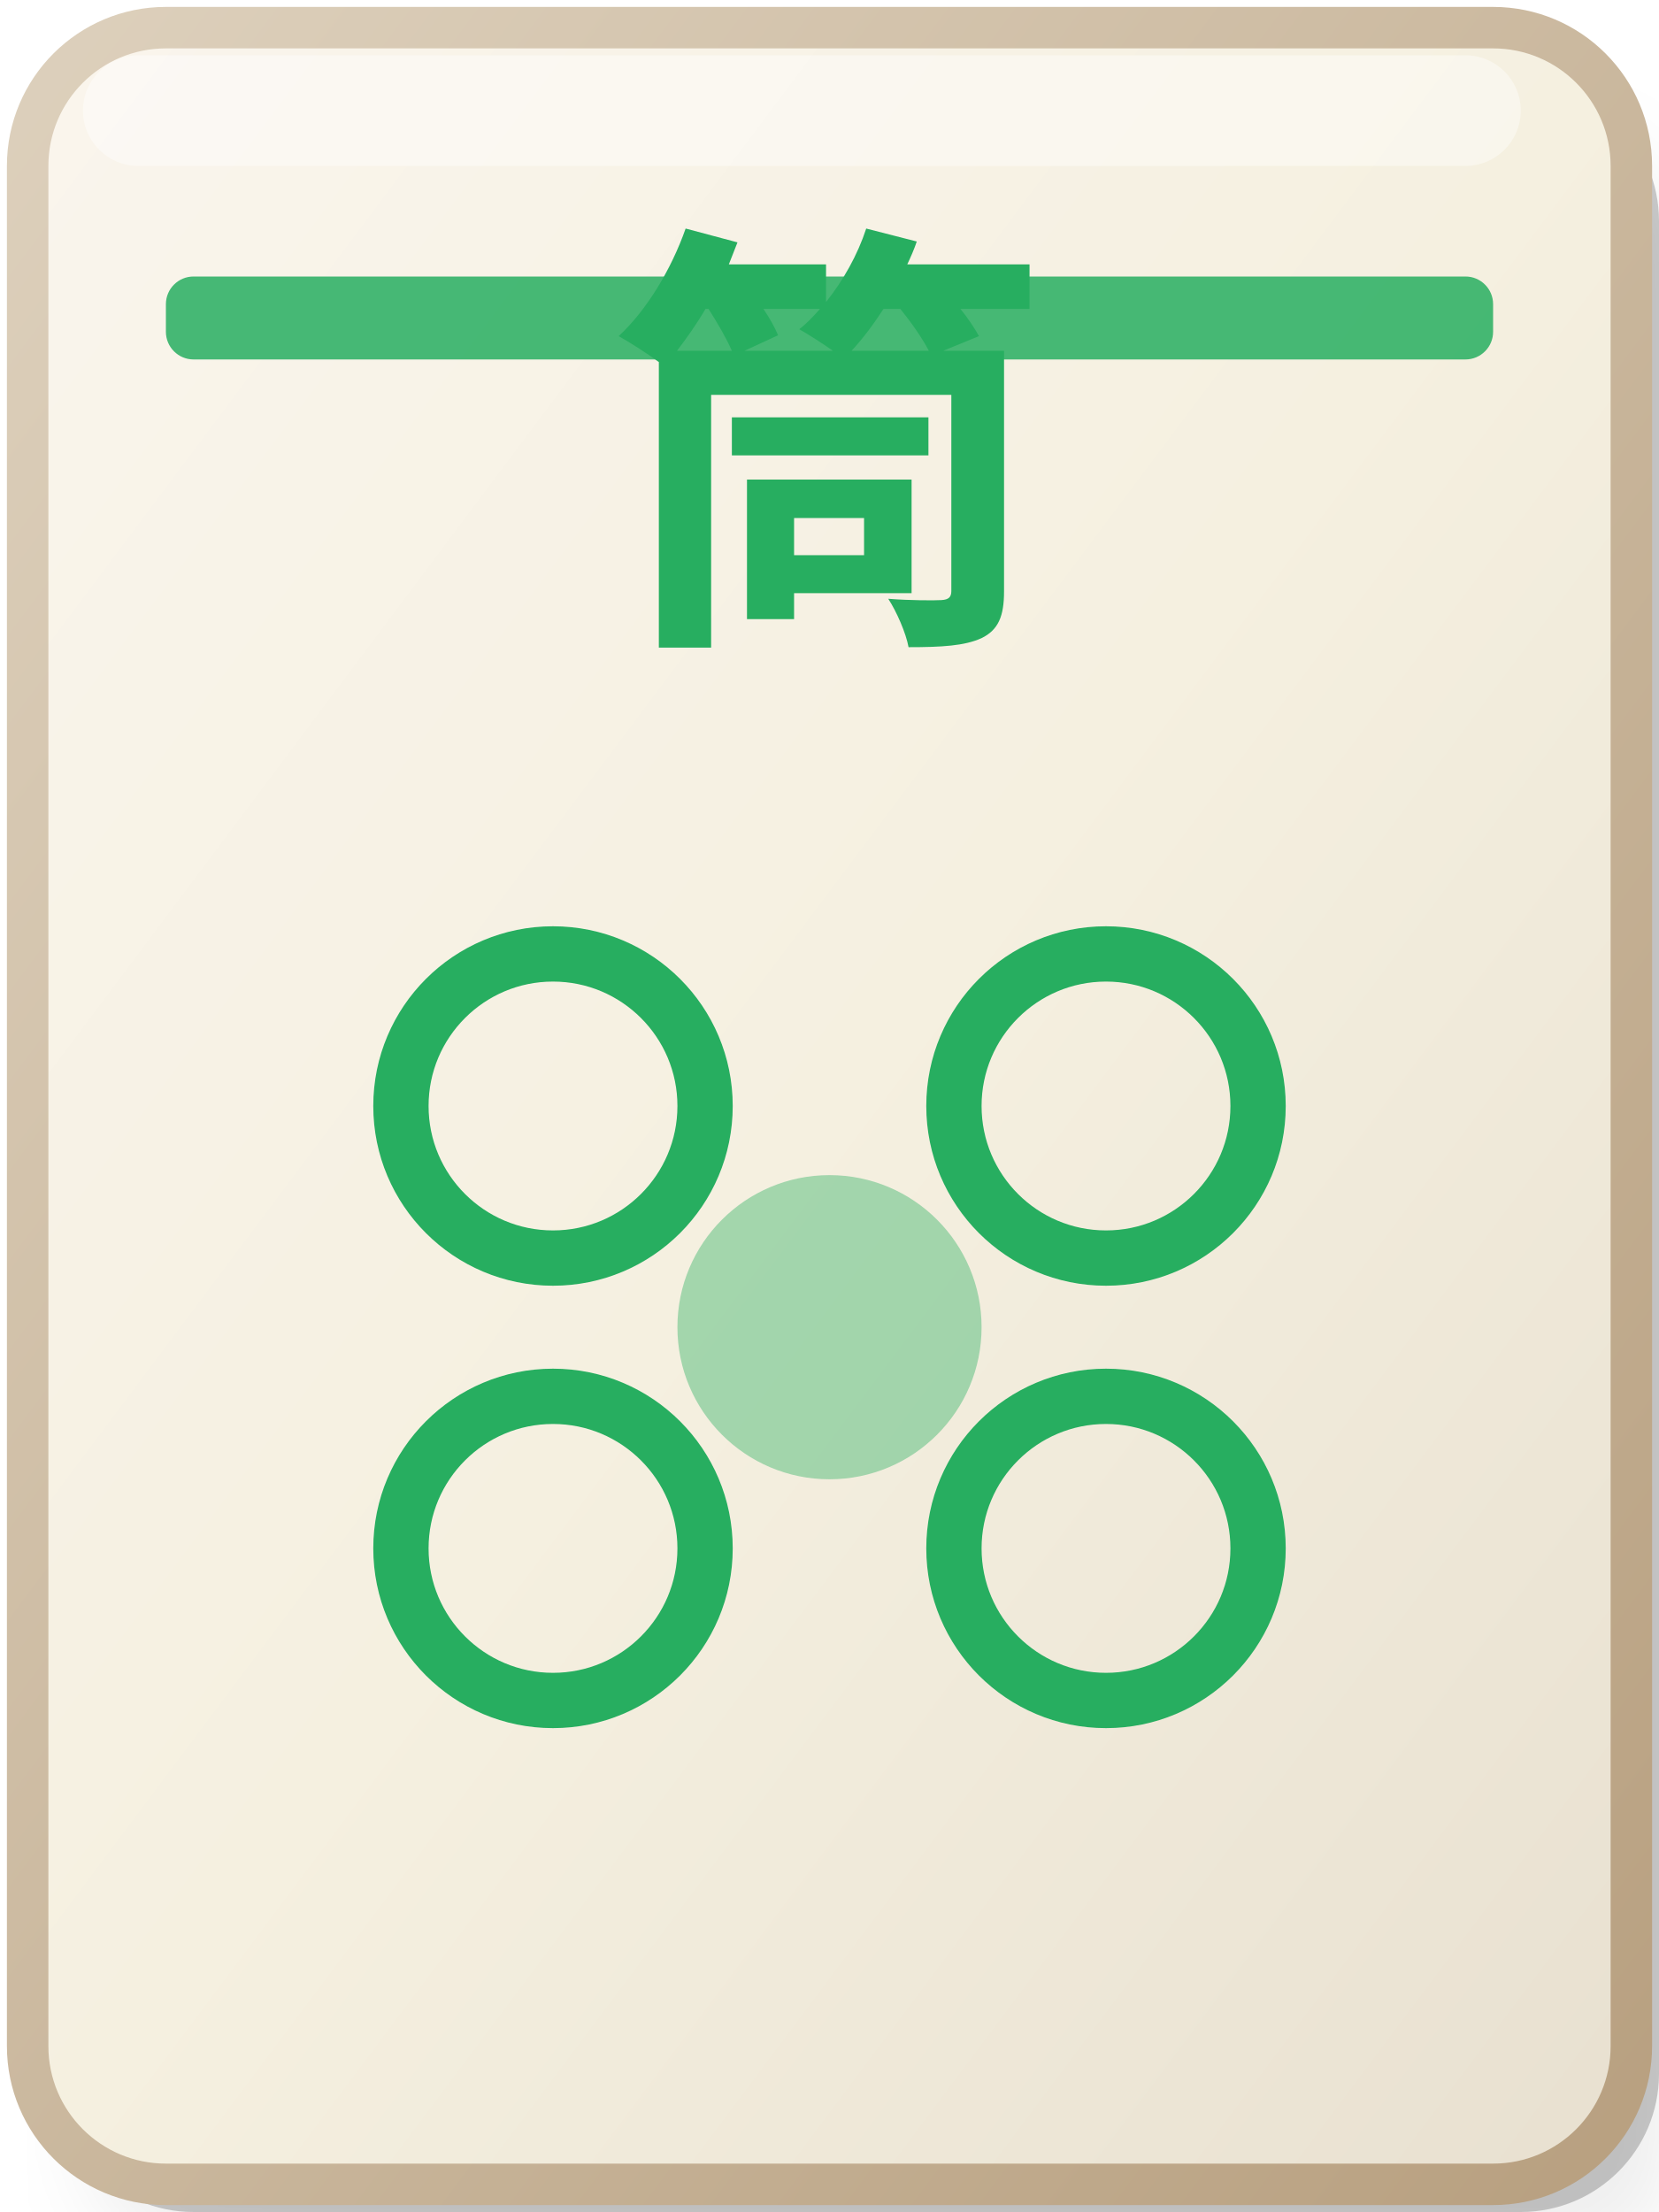
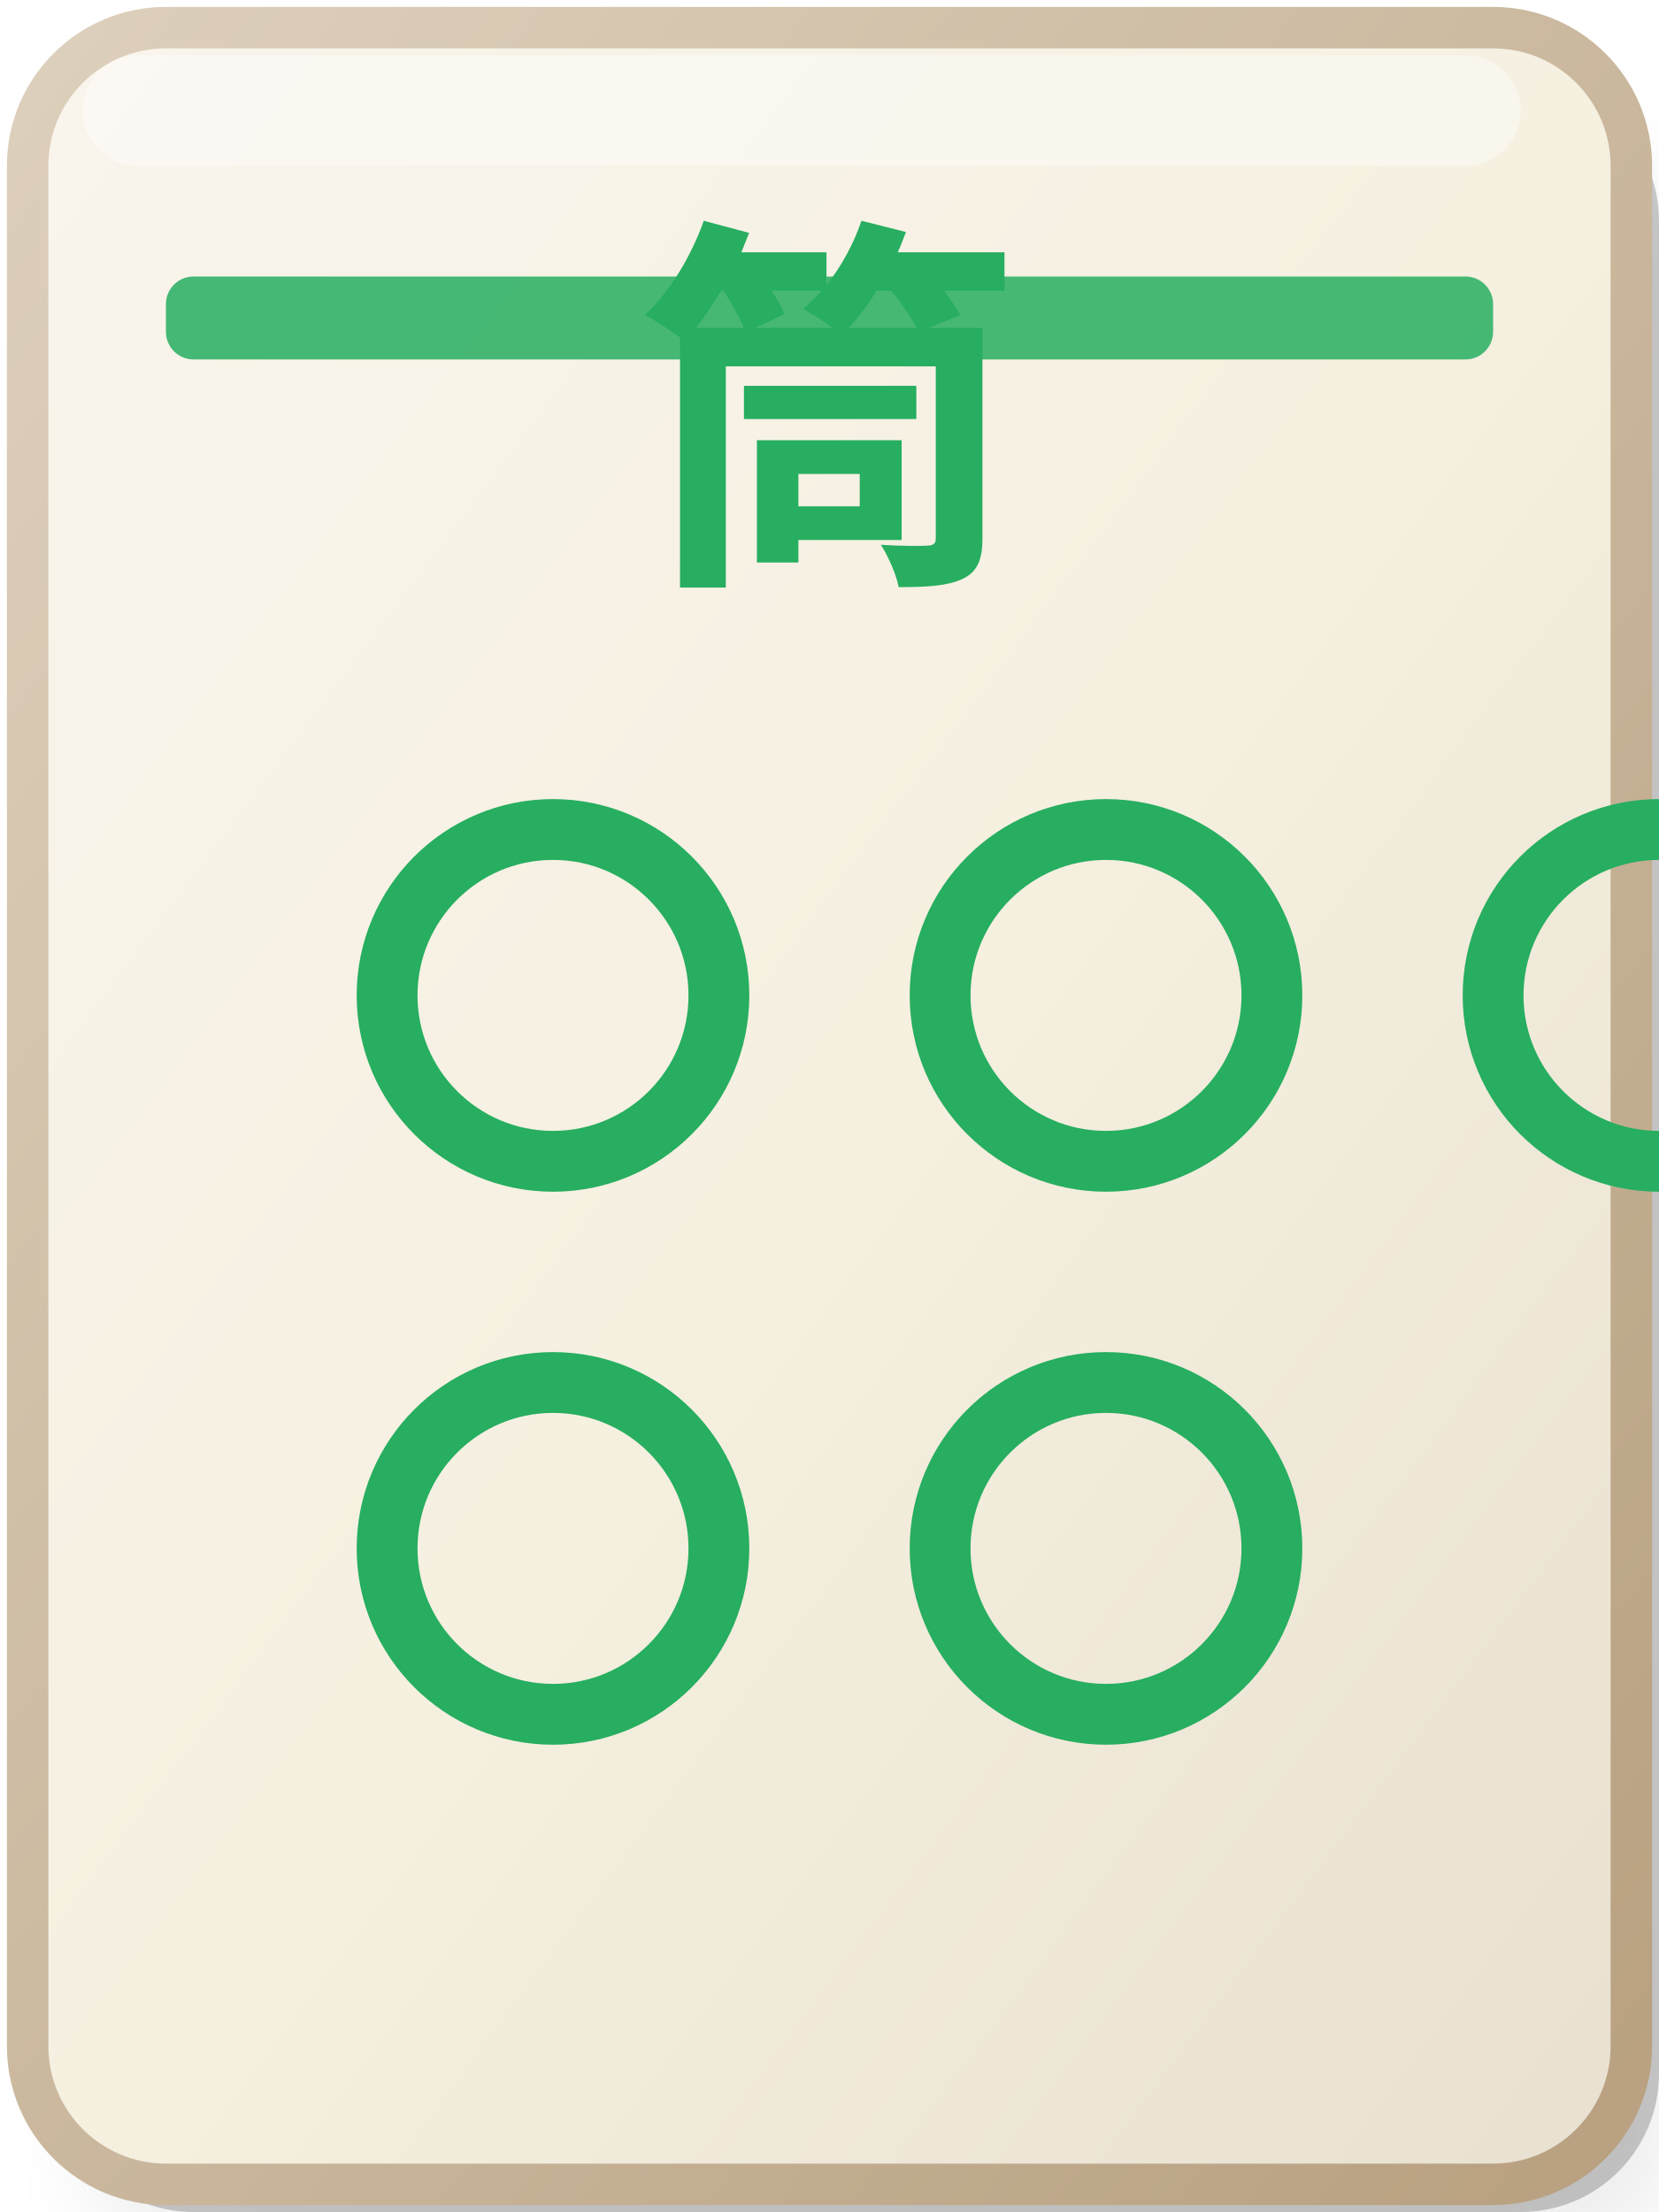
<svg xmlns="http://www.w3.org/2000/svg" width="60" height="80" viewBox="0 0 60 80">
  <defs>
    <filter id="shadow" x="-10%" y="-10%" width="130%" height="140%">
      <feDropShadow dx="1" dy="2" stdDeviation="1.5" flood-color="#00000055" />
    </filter>
    <linearGradient id="face" x1="0%" y1="0%" x2="100%" y2="100%">
      <stop offset="0%" stop-color="#faf5ed" />
      <stop offset="50%" stop-color="#f5f0e0" />
      <stop offset="100%" stop-color="#e8e0d0" />
    </linearGradient>
    <linearGradient id="border" x1="0%" y1="0%" x2="100%" y2="100%">
      <stop offset="0%" stop-color="#ddd0bc" />
      <stop offset="100%" stop-color="#b8a080" />
    </linearGradient>
  </defs>
  <rect x="2" y="3" width="58" height="77" rx="5" fill="#00000033" filter="url(#shadow)" />
  <rect x="1" y="1" width="58" height="78" rx="5" fill="url(#face)" stroke="url(#border)" stroke-width="1.5" />
  <rect x="3" y="2" width="52" height="4" rx="2" fill="rgba(255,255,255,0.4)" />
  <rect x="6" y="10" width="48" height="3" rx="1" fill="#27ae60" opacity="0.85" />
-   <text x="30" y="22" text-anchor="middle" font-family="Noto Sans TC, sans-serif" font-size="16" fill="#27ae60" font-weight="700">筒</text>
-   <circle cx="20" cy="40" r="5.5" fill="none" stroke="#27ae60" stroke-width="2" />
-   <circle cx="40" cy="40" r="5.5" fill="none" stroke="#27ae60" stroke-width="2" />
-   <circle cx="20" cy="56" r="5.5" fill="none" stroke="#27ae60" stroke-width="2" />
-   <circle cx="40" cy="56" r="5.5" fill="none" stroke="#27ae60" stroke-width="2" />
-   <circle cx="30" cy="48" r="5.5" fill="#27ae60" opacity="0.4" />
+   <text x="30" y="20" text-anchor="middle" font-family="Noto Sans TC, sans-serif" font-size="14" fill="#27ae60" font-weight="700">筒</text>
+   <circle cx="20" cy="36" r="6" fill="none" stroke="#27ae60" stroke-width="2.2" />
+   <circle cx="40" cy="36" r="6" fill="none" stroke="#27ae60" stroke-width="2.2" />
+   <circle cx="60" cy="36" r="6" fill="none" stroke="#27ae60" stroke-width="2.2" />
+   <circle cx="20" cy="56" r="6" fill="none" stroke="#27ae60" stroke-width="2.2" />
+   <circle cx="40" cy="56" r="6" fill="none" stroke="#27ae60" stroke-width="2.2" />
</svg>
